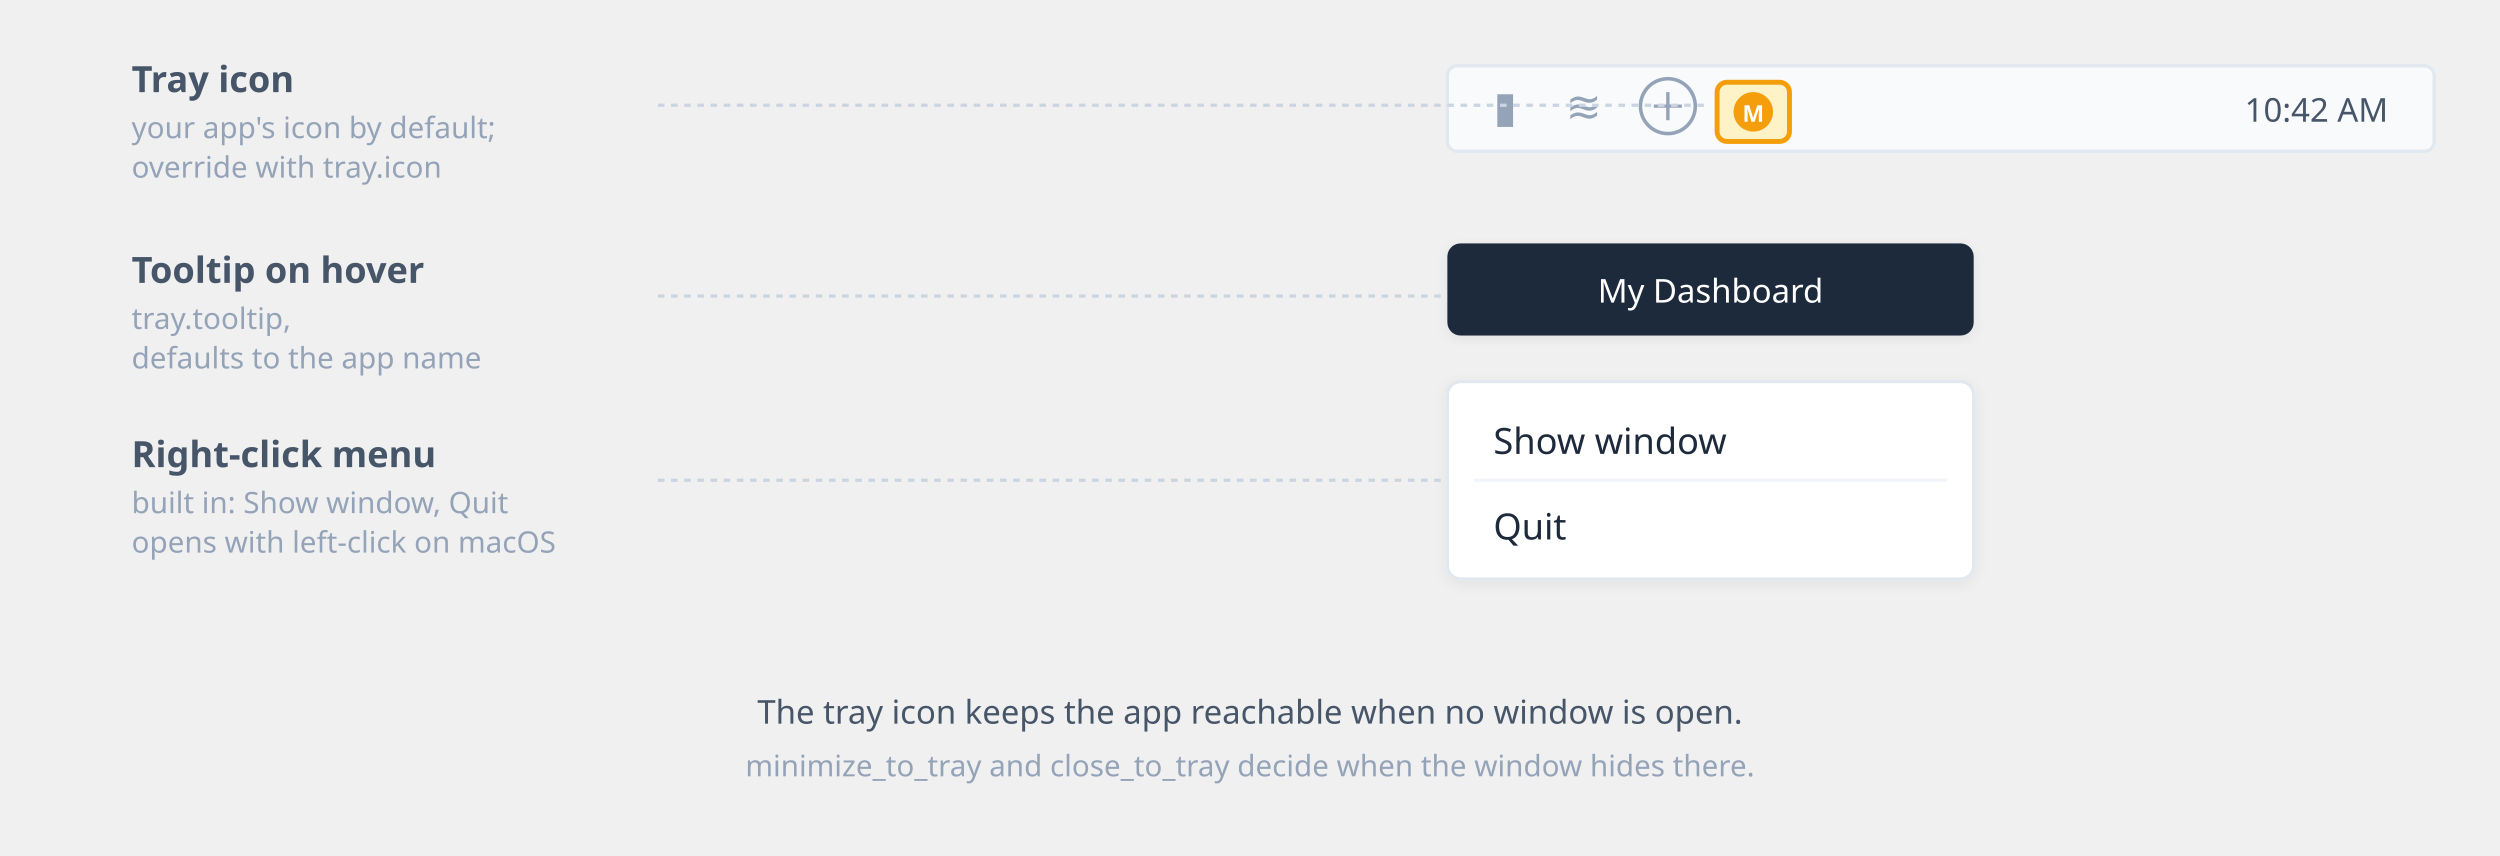
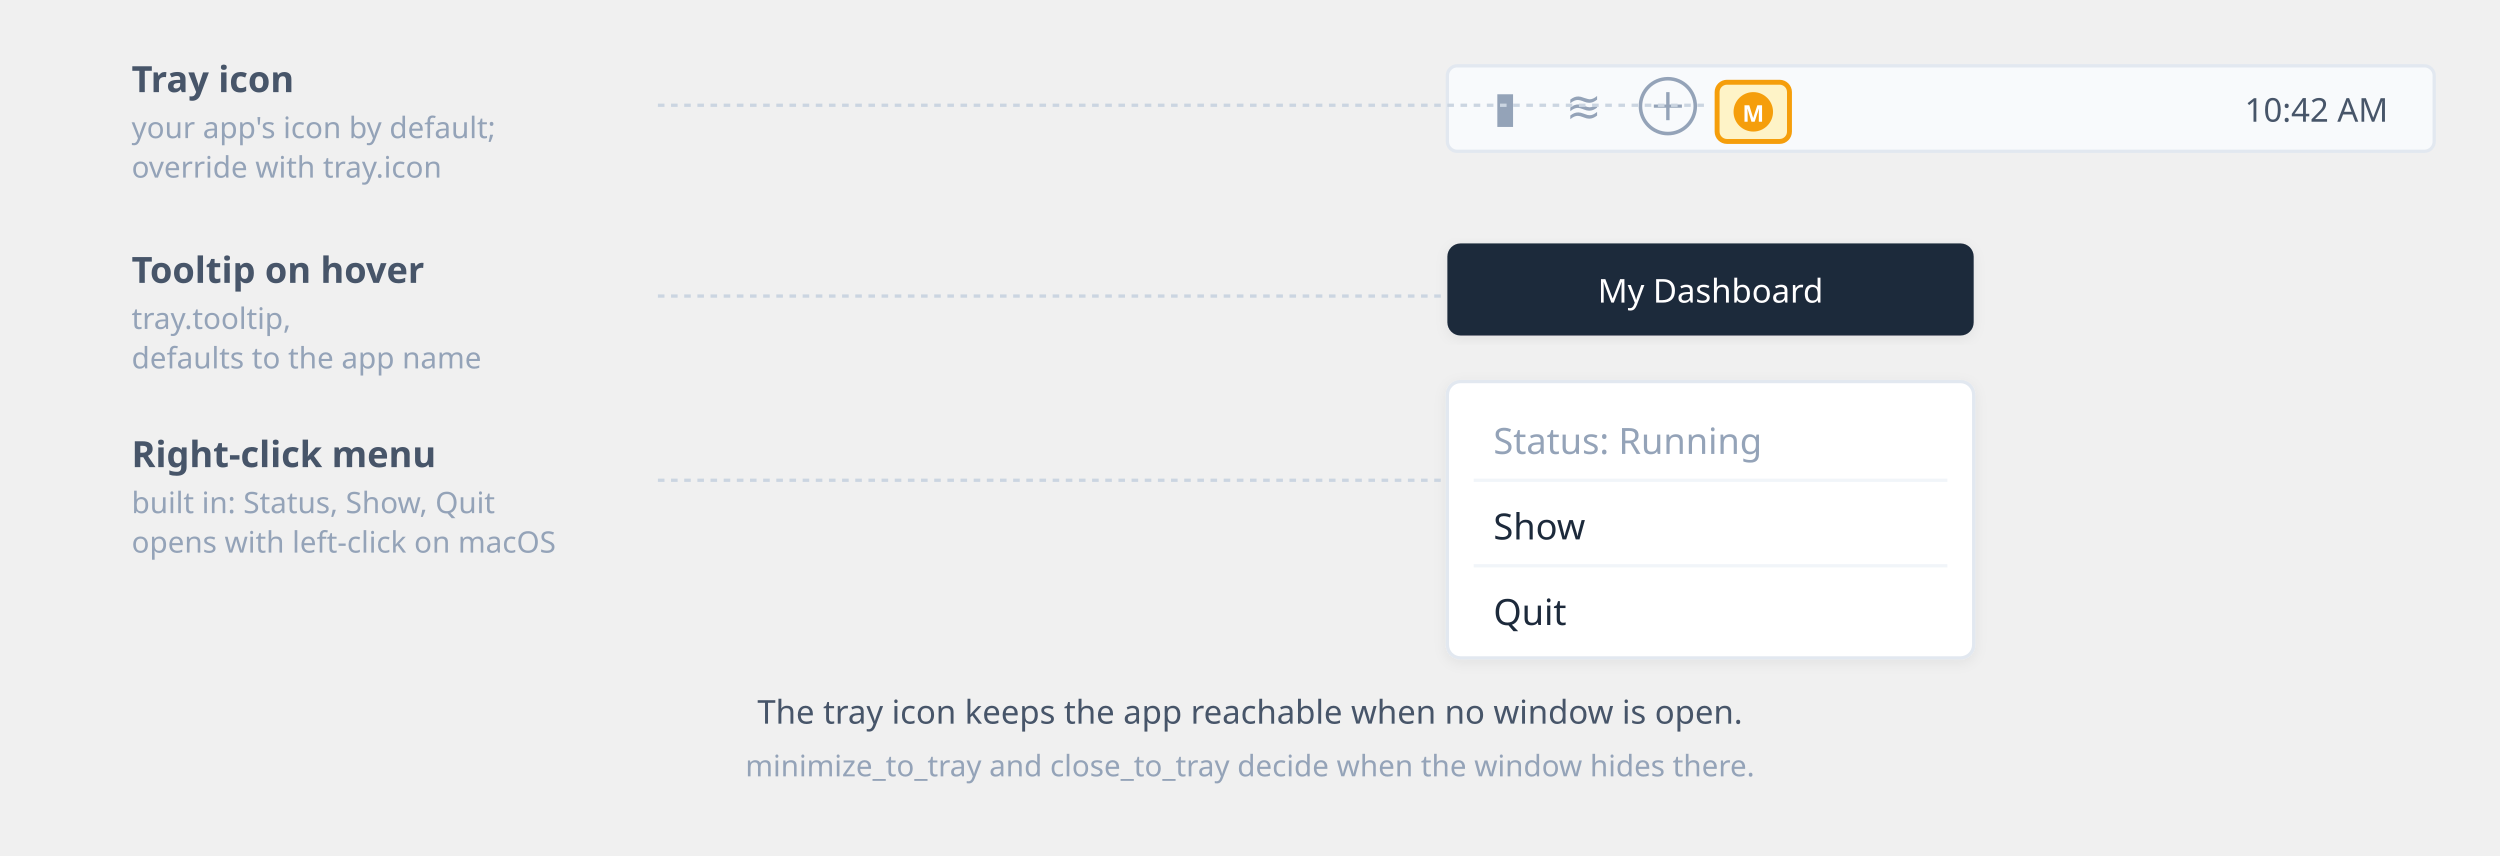
- <svg xmlns="http://www.w3.org/2000/svg" viewBox="0 0 760 260" font-family="'Segoe UI', system-ui, -apple-system, sans-serif" role="img" aria-label="Anatomy of the system tray icon for a shinyelectron app. The top right shows a stylised OS menu bar with battery, wifi, and bluetooth glyphs followed by the highlighted app tray icon and a clock. Below the bar, a dark tooltip labelled My Dashboard appears on hover. Underneath the tooltip, a small dropdown menu shows Show window and Quit, the two entries built into the right-click tray menu. Annotations on the left identify each piece: the tray icon defaults to the app icon and can be overridden with tray.icon; the tooltip text comes from tray.tooltip and defaults to the app name; and the right-click menu is built in with Show window and Quit, opened by left-click on macOS.">
+ <svg xmlns="http://www.w3.org/2000/svg" viewBox="0 0 760 260" font-family="'Segoe UI', system-ui, -apple-system, sans-serif" role="img" aria-label="Anatomy of the system tray icon for a shinyelectron app. The top right shows a stylised OS menu bar with battery, wifi, and bluetooth glyphs followed by the highlighted app tray icon and a clock. Below the bar, a dark tooltip labelled My Dashboard appears on hover. Underneath the tooltip, a small dropdown menu shows a disabled Status line, Show, and Quit, the three entries built into the right-click tray menu. Annotations on the left identify each piece: the tray icon defaults to the app icon and can be overridden with tray.icon; the tooltip text comes from tray.tooltip and defaults to the app name; and the right-click menu is built in with a Status line, Show, and Quit, opened by left-click on macOS.">
  <defs>
    <filter id="tr-shadow">
      <feDropShadow dx="0" dy="1" stdDeviation="2" flood-opacity="0.06" />
    </filter>
  </defs>
  <g transform="translate(440,20)">
    <rect width="300" height="26" rx="3" fill="#f8fafc" stroke="#e2e8f0" stroke-width="1" />
    <text x="14" y="17" font-size="13" fill="#94a3b8">▮</text>
    <text x="36" y="17" font-size="13" fill="#94a3b8">≋</text>
    <text x="58" y="17" font-size="13" fill="#94a3b8">⊕</text>
    <g transform="translate(82,5)">
      <rect width="22" height="18" rx="3" fill="#fef3c7" stroke="#f59e0b" stroke-width="1.5" />
      <circle cx="11" cy="9" r="6" fill="#f59e0b" />
      <text x="11" y="12" text-anchor="middle" font-size="7" font-weight="700" fill="#fff">M</text>
    </g>
    <text x="286" y="17" text-anchor="end" font-size="10" fill="#475569">10:42 AM</text>
  </g>
  <g transform="translate(440,74)" filter="url(#tr-shadow)">
    <rect width="160" height="28" rx="4" fill="#1e293b" />
    <text x="80" y="18" text-anchor="middle" font-size="10" fill="#fff">My Dashboard</text>
  </g>
  <g transform="translate(440,116)" filter="url(#tr-shadow)">
-     <rect width="160" height="60" rx="4" fill="#fff" stroke="#e2e8f0" stroke-width="1" />
-     <text x="14" y="22" font-size="11" fill="#1e293b">Show window</text>
+     <rect width="160" height="84" rx="4" fill="#fff" stroke="#e2e8f0" stroke-width="1" />
+     <text x="14" y="22" font-size="11" fill="#94a3b8">Status: Running</text>
    <line x1="8" y1="30" x2="152" y2="30" stroke="#f1f5f9" stroke-width="1" />
-     <text x="14" y="48" font-size="11" fill="#1e293b">Quit</text>
+     <text x="14" y="48" font-size="11" fill="#1e293b">Show</text>
+     <line x1="8" y1="56" x2="152" y2="56" stroke="#f1f5f9" stroke-width="1" />
+     <text x="14" y="74" font-size="11" fill="#1e293b">Quit</text>
  </g>
  <g transform="translate(40,28)">
    <text x="0" y="0" font-size="11" font-weight="600" fill="#475569">Tray icon</text>
    <text x="0" y="14" font-size="9" fill="#94a3b8">your app's icon by default;</text>
    <text x="0" y="26" font-size="9" fill="#94a3b8">override with tray.icon</text>
  </g>
  <line x1="200" y1="32" x2="520" y2="32" stroke="#cbd5e1" stroke-width="1" stroke-dasharray="2,2" />
  <g transform="translate(40,86)">
    <text x="0" y="0" font-size="11" font-weight="600" fill="#475569">Tooltip on hover</text>
    <text x="0" y="14" font-size="9" fill="#94a3b8">tray.tooltip,</text>
    <text x="0" y="26" font-size="9" fill="#94a3b8">defaults to the app name</text>
  </g>
  <line x1="200" y1="90" x2="438" y2="90" stroke="#cbd5e1" stroke-width="1" stroke-dasharray="2,2" />
  <g transform="translate(40,142)">
    <text x="0" y="0" font-size="11" font-weight="600" fill="#475569">Right-click menu</text>
-     <text x="0" y="14" font-size="9" fill="#94a3b8">built in: Show window, Quit</text>
+     <text x="0" y="14" font-size="9" fill="#94a3b8">built in: Status, Show, Quit</text>
    <text x="0" y="26" font-size="9" fill="#94a3b8">opens with left-click on macOS</text>
  </g>
  <line x1="200" y1="146" x2="438" y2="146" stroke="#cbd5e1" stroke-width="1" stroke-dasharray="2,2" />
  <text x="380" y="220" text-anchor="middle" font-size="10" fill="#475569">The tray icon keeps the app reachable when no window is open.</text>
  <text x="380" y="236" text-anchor="middle" font-size="9" fill="#94a3b8">minimize_to_tray and close_to_tray decide when the window hides there.</text>
</svg>
